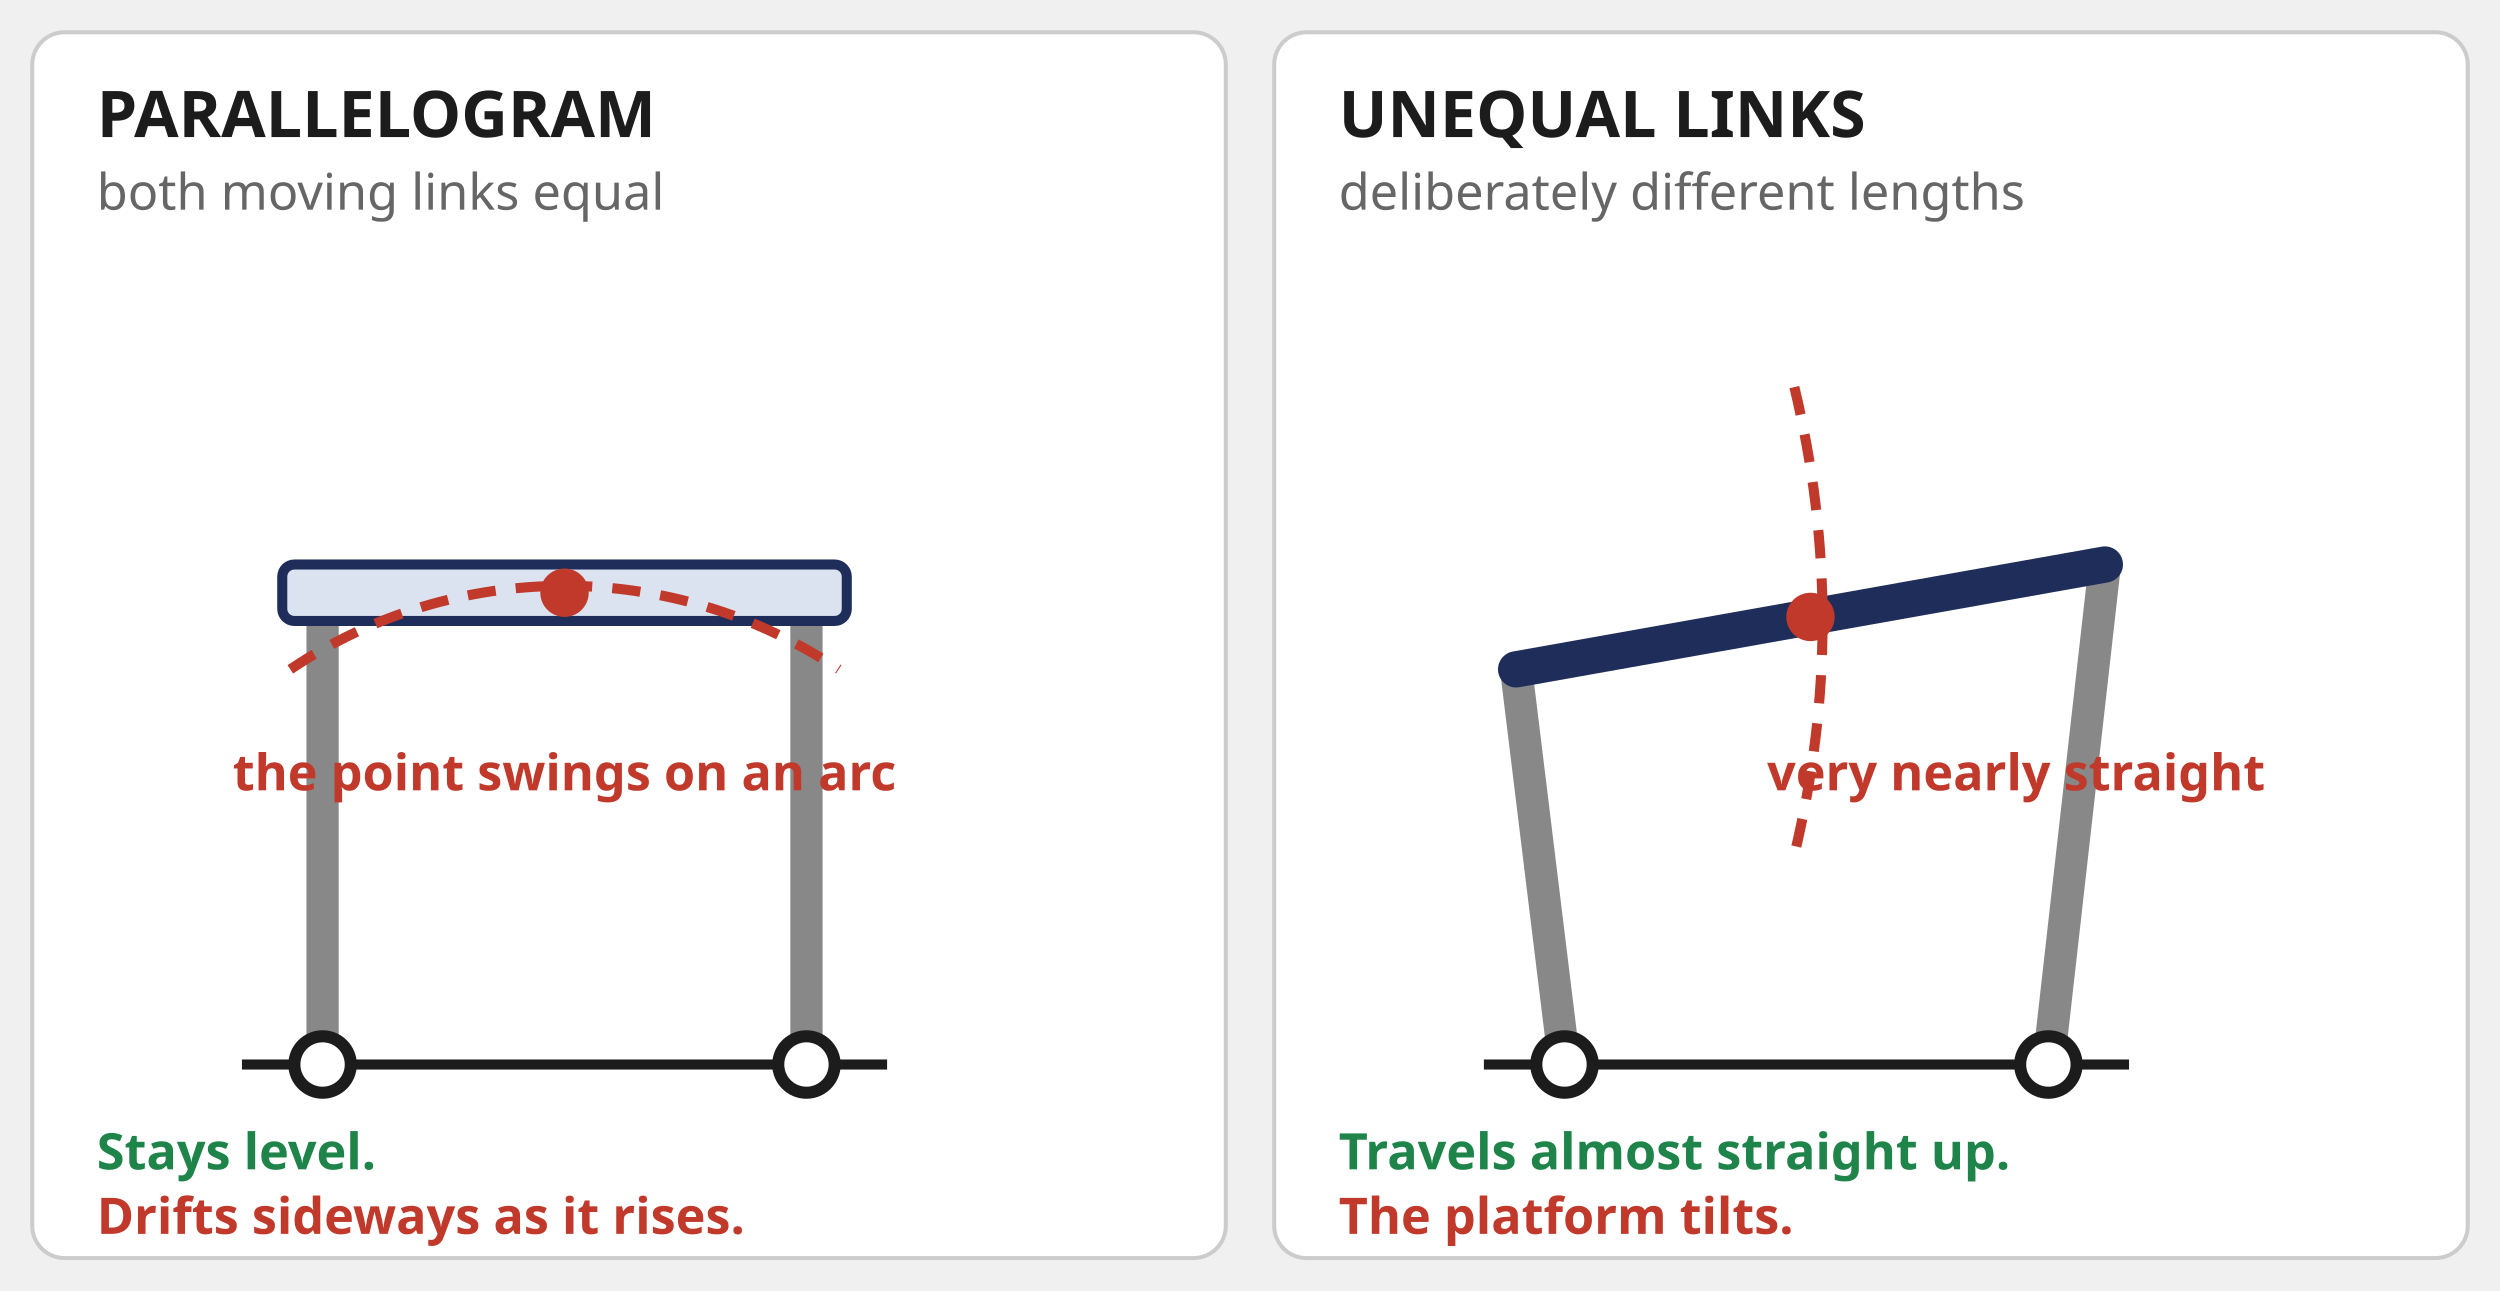
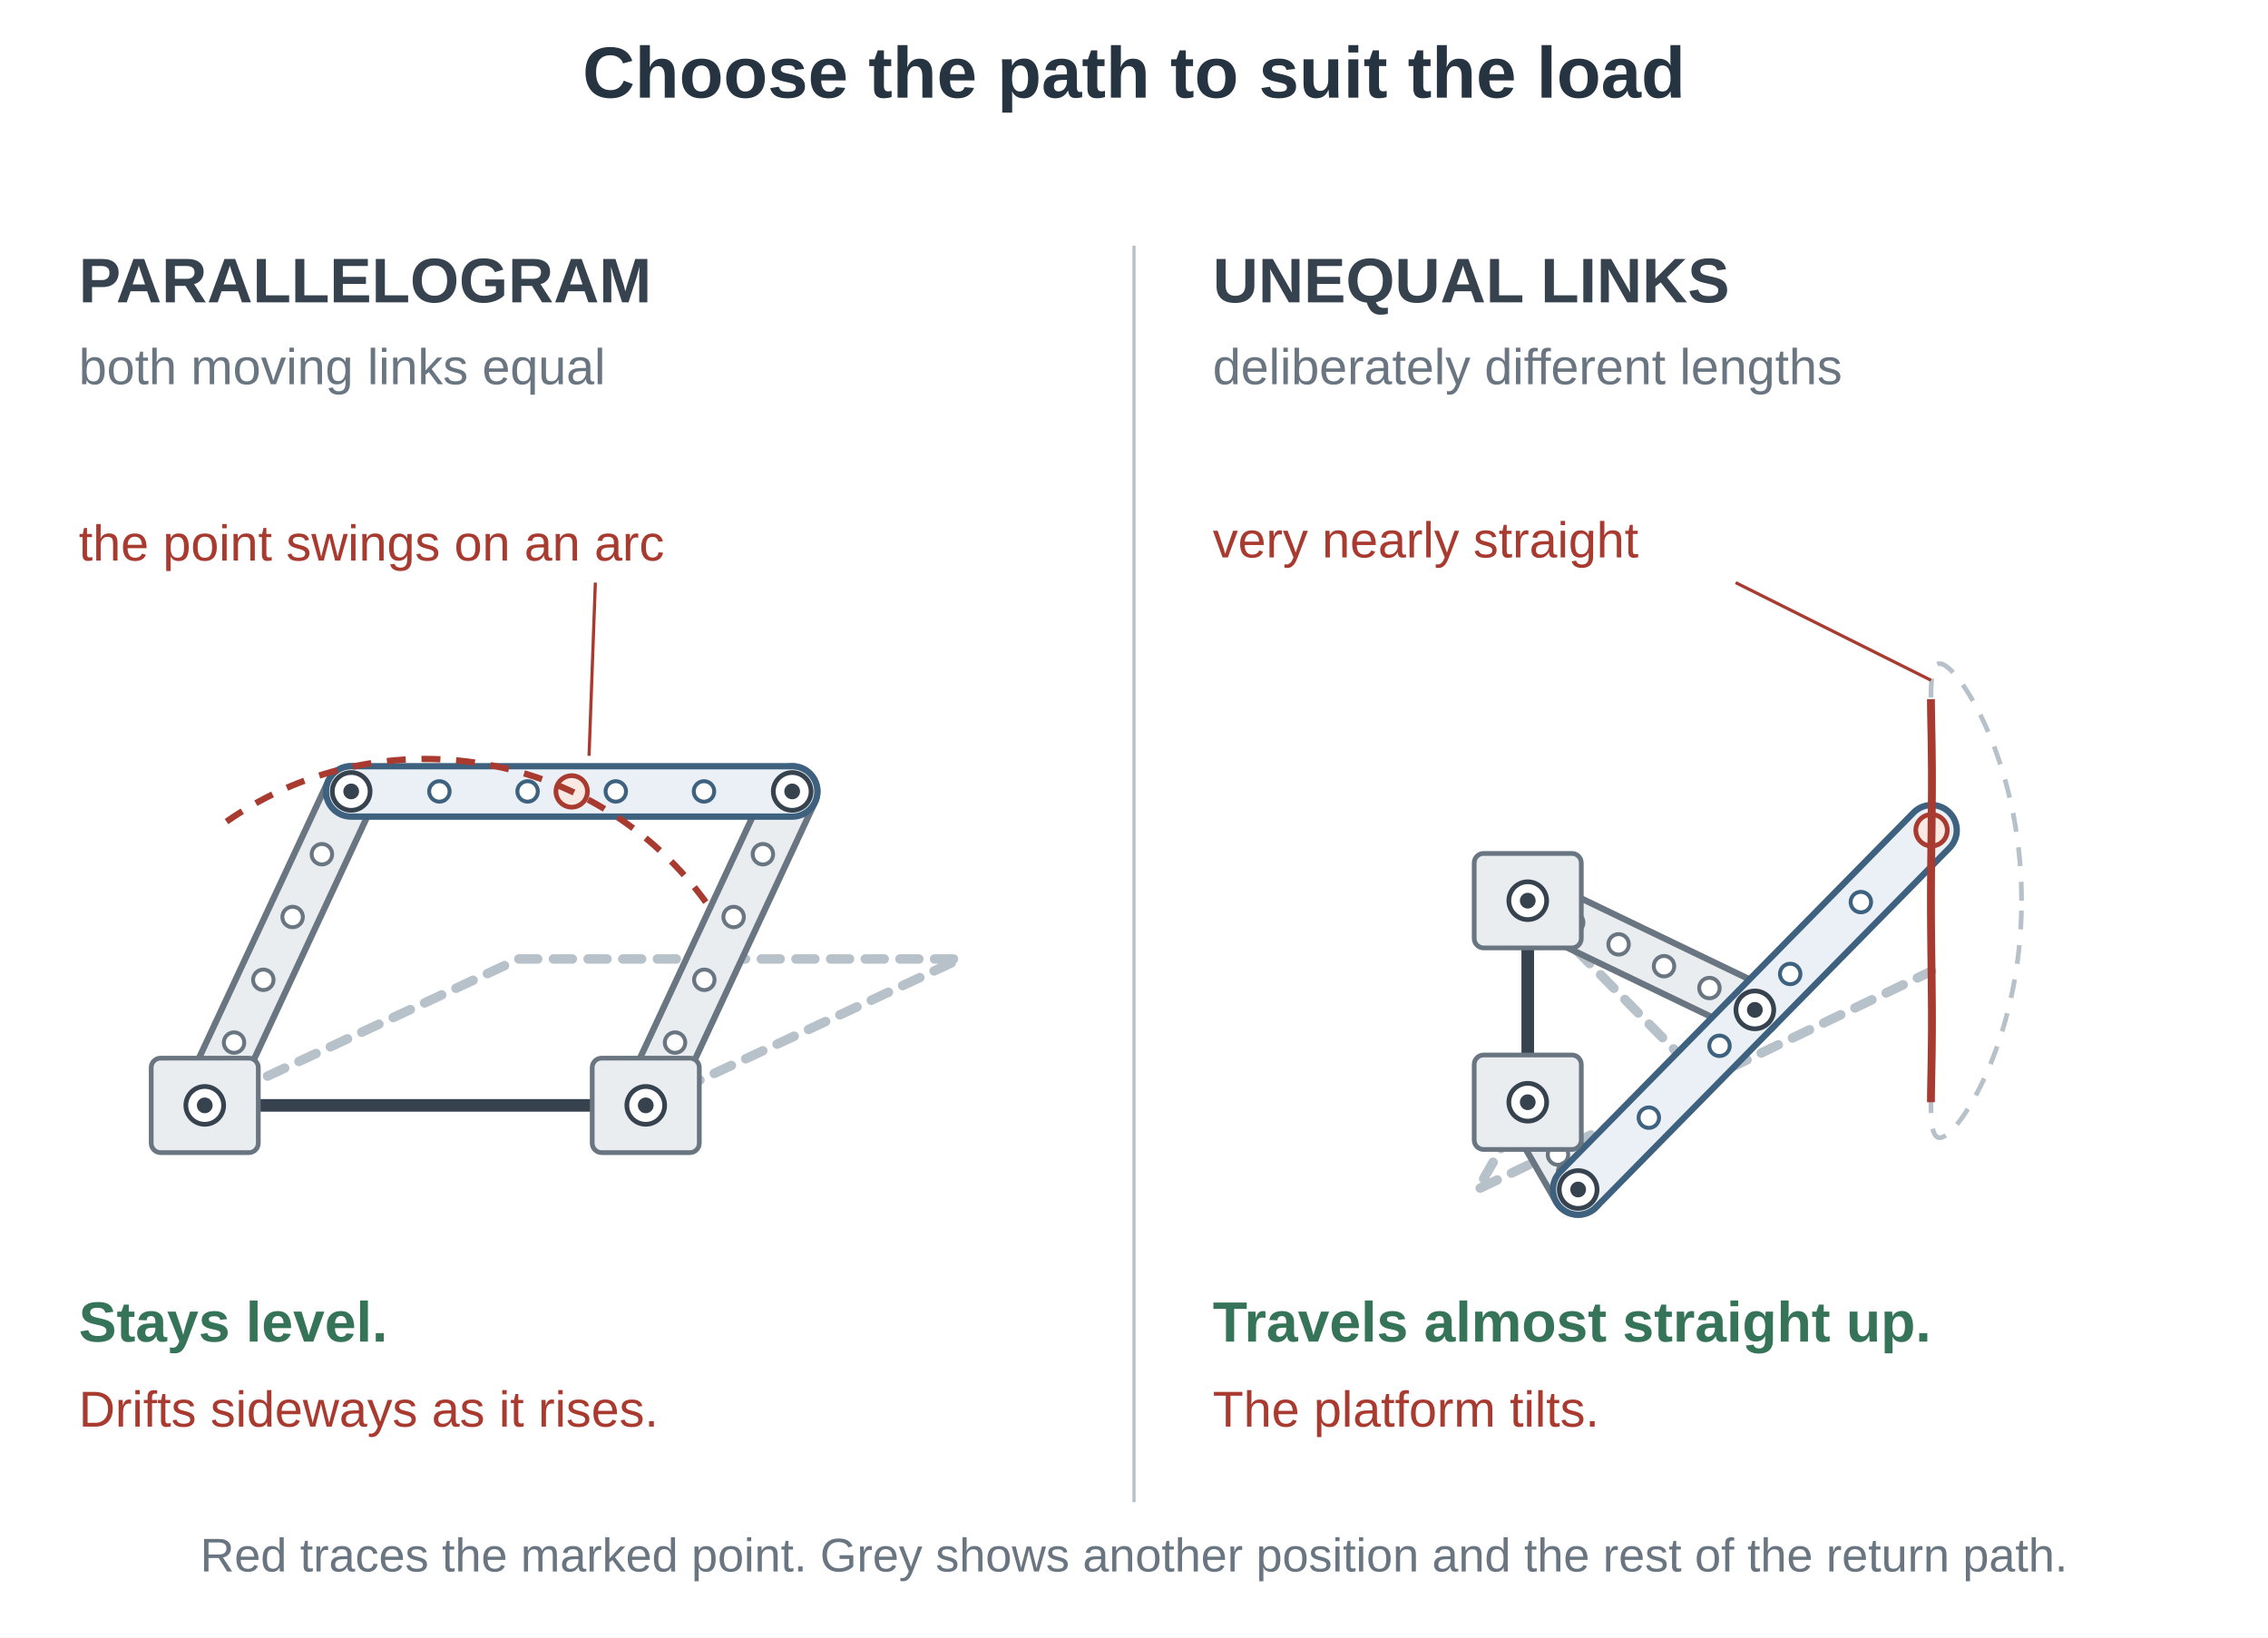
- <svg xmlns="http://www.w3.org/2000/svg" viewBox="0 0 620 320" role="img" aria-label="Two four-bar linkages compared. In a parallelogram, where both moving links are equal, the platform stays level but swings through an arc. With unequal links, a point on the coupler traces a path that is very nearly a straight vertical line, but the platform tilts as it moves.">
-   <rect x="8" y="8" width="296" height="304" rx="8" fill="#fff" stroke="#CCC" />
-   <text x="24" y="34" font-family="'Barlow Condensed',sans-serif" font-size="16" font-weight="700" fill="#1C1C1C">PARALLELOGRAM</text>
-   <text x="24" y="52" font-family="'Barlow',sans-serif" font-size="12.5" fill="#666">both moving links equal</text>
-   <line x1="60" y1="264" x2="220" y2="264" stroke="#1C1C1C" stroke-width="2.5" />
-   <line x1="80" y1="264" x2="80" y2="152" stroke="#888" stroke-width="8" stroke-linecap="round" />
-   <line x1="200" y1="264" x2="200" y2="152" stroke="#888" stroke-width="8" stroke-linecap="round" />
-   <rect x="70" y="140" width="140" height="14" rx="3" fill="#dbe3f0" stroke="#1F2D5A" stroke-width="2.5" />
-   <circle cx="80" cy="264" r="7" fill="#fff" stroke="#1C1C1C" stroke-width="3" />
-   <circle cx="200" cy="264" r="7" fill="#fff" stroke="#1C1C1C" stroke-width="3" />
-   <circle cx="140" cy="147" r="6" fill="#C0392B" />
-   <path d="M72,166 A122,122 0 0 1 208,166" fill="none" stroke="#C0392B" stroke-width="2.5" stroke-dasharray="7 5" />
-   <text x="140" y="196" text-anchor="middle" font-family="'Barlow',sans-serif" font-size="12.5" font-weight="600" fill="#C0392B">the point swings on an arc</text>
-   <text x="24" y="290" font-family="'Barlow',sans-serif" font-size="12.5" font-weight="600" fill="#1E8449">Stays level.</text>
-   <text x="24" y="306" font-family="'Barlow',sans-serif" font-size="12.5" font-weight="600" fill="#C0392B">Drifts sideways as it rises.</text>
-   <rect x="316" y="8" width="296" height="304" rx="8" fill="#fff" stroke="#CCC" />
-   <text x="332" y="34" font-family="'Barlow Condensed',sans-serif" font-size="16" font-weight="700" fill="#1C1C1C">UNEQUAL LINKS</text>
-   <text x="332" y="52" font-family="'Barlow',sans-serif" font-size="12.5" fill="#666">deliberately different lengths</text>
-   <line x1="368" y1="264" x2="528" y2="264" stroke="#1C1C1C" stroke-width="2.5" />
-   <line x1="388" y1="264" x2="376" y2="166" stroke="#888" stroke-width="8" stroke-linecap="round" />
-   <line x1="508" y1="264" x2="522" y2="140" stroke="#888" stroke-width="8" stroke-linecap="round" />
-   <line x1="376" y1="166" x2="522" y2="140" stroke="#1F2D5A" stroke-width="9" stroke-linecap="round" />
-   <circle cx="388" cy="264" r="7" fill="#fff" stroke="#1C1C1C" stroke-width="3" />
-   <circle cx="508" cy="264" r="7" fill="#fff" stroke="#1C1C1C" stroke-width="3" />
-   <circle cx="449" cy="153" r="6" fill="#C0392B" />
-   <path d="M445,96 Q459,154 445,212" fill="none" stroke="#C0392B" stroke-width="2.5" stroke-dasharray="7 5" />
-   <text x="500" y="196" text-anchor="middle" font-family="'Barlow',sans-serif" font-size="12.5" font-weight="600" fill="#C0392B">very nearly straight</text>
-   <text x="332" y="290" font-family="'Barlow',sans-serif" font-size="12.5" font-weight="600" fill="#1E8449">Travels almost straight up.</text>
-   <text x="332" y="306" font-family="'Barlow',sans-serif" font-size="12.5" font-weight="600" fill="#C0392B">The platform tilts.</text>
+ <svg xmlns="http://www.w3.org/2000/svg" viewBox="0 0 720 520" role="img" aria-labelledby="lift-paths-title lift-paths-description">
+   <rect width="720" height="520" fill="#fff" />
+   <g font-family="Barlow, Arial, sans-serif" fill="#263340" font-size="16">
+     <text x="360" y="31" font-size="23" fill="#263340" text-anchor="middle" font-weight="600">Choose the path to suit the load</text>
+     <path d="M360 78V477" fill="none" stroke="#b7c1c9" stroke-width="1" />
+     <text x="25" y="96" font-size="20" fill="#36434f" font-weight="600">PARALLELOGRAM</text>
+     <text x="25" y="122" font-size="16" fill="#697580">both moving links equal</text>
+     <path d="M65 351H205" fill="none" stroke="#36434f" stroke-width="4" />
+     <path d="M65,351L164.694,304.512L304.694,304.512L205,351" fill="none" stroke="#b7c1c9" stroke-width="3" stroke-dasharray="6 5" stroke-linecap="round" />
+     <path d="M65 351 111.488 251.306" fill="none" stroke="#697580" stroke-width="18" stroke-linecap="round" />
+     <path d="M65 351 111.488 251.306" fill="none" stroke="#e9edf0" stroke-width="14" stroke-linecap="round" />
+     <circle cx="74.298" cy="331.061" r="3.25" fill="#fff" stroke="#697580" stroke-width="1.25" />
+     <circle cx="83.595" cy="311.122" r="3.25" fill="#fff" stroke="#697580" stroke-width="1.25" />
+     <circle cx="92.893" cy="291.184" r="3.25" fill="#fff" stroke="#697580" stroke-width="1.25" />
+     <circle cx="102.19" cy="271.245" r="3.25" fill="#fff" stroke="#697580" stroke-width="1.25" />
+     <path d="M205 351 251.488 251.306" fill="none" stroke="#697580" stroke-width="18" stroke-linecap="round" />
+     <path d="M205 351 251.488 251.306" fill="none" stroke="#e9edf0" stroke-width="14" stroke-linecap="round" />
+     <circle cx="214.298" cy="331.061" r="3.25" fill="#fff" stroke="#697580" stroke-width="1.25" />
+     <circle cx="223.595" cy="311.122" r="3.25" fill="#fff" stroke="#697580" stroke-width="1.25" />
+     <circle cx="232.893" cy="291.184" r="3.25" fill="#fff" stroke="#697580" stroke-width="1.25" />
+     <circle cx="242.19" cy="271.245" r="3.25" fill="#fff" stroke="#697580" stroke-width="1.25" />
+     <path d="M111.488 251.306 251.488 251.306" fill="none" stroke="#3d617e" stroke-width="18" stroke-linecap="round" />
+     <path d="M111.488 251.306 251.488 251.306" fill="none" stroke="#eaf0f5" stroke-width="14" stroke-linecap="round" />
+     <circle cx="139.488" cy="251.306" r="3.25" fill="#fff" stroke="#3d617e" stroke-width="1.25" />
+     <circle cx="167.488" cy="251.306" r="3.25" fill="#fff" stroke="#3d617e" stroke-width="1.25" />
+     <circle cx="195.488" cy="251.306" r="3.25" fill="#fff" stroke="#3d617e" stroke-width="1.25" />
+     <circle cx="223.488" cy="251.306" r="3.25" fill="#fff" stroke="#3d617e" stroke-width="1.25" />
+     <circle cx="111.488" cy="251.306" r="6" fill="#fff" stroke="#36434f" stroke-width="1.5" />
+     <circle cx="111.488" cy="251.306" r="2" fill="#36434f" stroke="#36434f" stroke-width="1" />
+     <circle cx="251.488" cy="251.306" r="6" fill="#fff" stroke="#36434f" stroke-width="1.5" />
+     <circle cx="251.488" cy="251.306" r="2" fill="#36434f" stroke="#36434f" stroke-width="1" />
+     <circle cx="181.488" cy="251.306" r="5" fill="#fae8e3" stroke="#a83a30" stroke-width="1.5" />
+     <rect x="48" y="336" width="34" height="30" rx="3" fill="#e9edf0" stroke="#697580" stroke-width="1.5" />
+     <circle cx="65" cy="351" r="6" fill="#fff" stroke="#36434f" stroke-width="1.5" />
+     <circle cx="65" cy="351" r="2" fill="#36434f" stroke="#36434f" stroke-width="1" />
+     <rect x="188" y="336" width="34" height="30" rx="3" fill="#e9edf0" stroke="#697580" stroke-width="1.5" />
+     <circle cx="205" cy="351" r="6" fill="#fff" stroke="#36434f" stroke-width="1.5" />
+     <circle cx="205" cy="351" r="2" fill="#36434f" stroke="#36434f" stroke-width="1" />
+     <path d="M71.907 260.893L74.287 259.273L76.709 257.715L79.171 256.221L81.671 254.792L84.208 253.429L86.779 252.133L89.384 250.904L92.02 249.744L94.685 248.654L97.378 247.634L100.096 246.684L102.839 245.806L105.604 245.001L108.389 244.267L111.192 243.607L114.011 243.021L116.845 242.509L119.691 242.071L122.548 241.707L125.413 241.419L128.285 241.205L131.161 241.067L134.04 241.004L136.92 241.017L139.798 241.105L142.673 241.268L145.543 241.506L148.406 241.82L151.259 242.208L154.101 242.671L156.93 243.208L159.745 243.819L162.542 244.504L165.32 245.261L168.078 246.091L170.812 246.993L173.523 247.966L176.207 249.01L178.862 250.123L181.488 251.306L184.082 252.557L186.642 253.876L189.167 255.261L191.654 256.712L194.103 258.227L196.511 259.806L198.877 261.447L201.2 263.15L203.477 264.913L205.707 266.735L207.888 268.615L210.02 270.551L212.1 272.542L214.127 274.588L216.101 276.685L218.018 278.834L219.879 281.031L221.681 283.277L223.424 285.569L225.107 287.907" fill="none" stroke="#a83a30" stroke-width="2" stroke-dasharray="6 5" />
+     <text x="25" y="178" font-size="16" fill="#a83a30">the point swings on an arc</text>
+     <path d="M189 185L187 240" fill="none" stroke="#a83a30" stroke-width="1" />
+     <text x="25" y="426" font-size="18" fill="#357458" font-weight="600">Stays level.</text>
+     <text x="25" y="453" font-size="16" fill="#a83a30">Drifts sideways as it rises.</text>
+     <text x="385" y="96" font-size="20" fill="#36434f" font-weight="600">UNEQUAL LINKS</text>
+     <text x="385" y="122" font-size="16" fill="#697580">deliberately different lengths</text>
+     <path d="M485 286V350" fill="none" stroke="#36434f" stroke-width="4" />
+     <path d="M485,350L469,377.713L613.19,308.364M485,286L541.095,343.038" fill="none" stroke="#b7c1c9" stroke-width="3" stroke-dasharray="6 5" stroke-linecap="round" />
+     <path d="M485 350 501 377.713" fill="none" stroke="#697580" stroke-width="18" stroke-linecap="round" />
+     <path d="M485 350 501 377.713" fill="none" stroke="#e9edf0" stroke-width="14" stroke-linecap="round" />
+     <circle cx="488.2" cy="355.543" r="3.25" fill="#fff" stroke="#697580" stroke-width="1.25" />
+     <circle cx="491.4" cy="361.085" r="3.25" fill="#fff" stroke="#697580" stroke-width="1.25" />
+     <circle cx="494.6" cy="366.628" r="3.25" fill="#fff" stroke="#697580" stroke-width="1.25" />
+     <circle cx="497.8" cy="372.17" r="3.25" fill="#fff" stroke="#697580" stroke-width="1.25" />
+     <path d="M485 286 557.095 320.675" fill="none" stroke="#697580" stroke-width="18" stroke-linecap="round" />
+     <path d="M485 286 557.095 320.675" fill="none" stroke="#e9edf0" stroke-width="14" stroke-linecap="round" />
+     <circle cx="499.419" cy="292.935" r="3.25" fill="#fff" stroke="#697580" stroke-width="1.25" />
+     <circle cx="513.838" cy="299.87" r="3.25" fill="#fff" stroke="#697580" stroke-width="1.25" />
+     <circle cx="528.257" cy="306.805" r="3.25" fill="#fff" stroke="#697580" stroke-width="1.25" />
+     <circle cx="542.676" cy="313.74" r="3.25" fill="#fff" stroke="#697580" stroke-width="1.25" />
+     <path d="M501 377.713 613.19 263.636" fill="none" stroke="#3d617e" stroke-width="18" stroke-linecap="round" />
+     <path d="M501 377.713 613.19 263.636" fill="none" stroke="#eaf0f5" stroke-width="14" stroke-linecap="round" />
+     <circle cx="523.438" cy="354.898" r="3.25" fill="#fff" stroke="#3d617e" stroke-width="1.25" />
+     <circle cx="545.876" cy="332.082" r="3.25" fill="#fff" stroke="#3d617e" stroke-width="1.25" />
+     <circle cx="568.314" cy="309.267" r="3.25" fill="#fff" stroke="#3d617e" stroke-width="1.25" />
+     <circle cx="590.752" cy="286.451" r="3.25" fill="#fff" stroke="#3d617e" stroke-width="1.25" />
+     <circle cx="501" cy="377.713" r="6" fill="#fff" stroke="#36434f" stroke-width="1.5" />
+     <circle cx="501" cy="377.713" r="2" fill="#36434f" stroke="#36434f" stroke-width="1" />
+     <circle cx="557.095" cy="320.675" r="6" fill="#fff" stroke="#36434f" stroke-width="1.5" />
+     <circle cx="557.095" cy="320.675" r="2" fill="#36434f" stroke="#36434f" stroke-width="1" />
+     <circle cx="613.19" cy="263.636" r="5" fill="#fae8e3" stroke="#a83a30" stroke-width="1.5" />
+     <rect x="468" y="335" width="34" height="30" rx="3" fill="#e9edf0" stroke="#697580" stroke-width="1.5" />
+     <circle cx="485" cy="350" r="6" fill="#fff" stroke="#36434f" stroke-width="1.5" />
+     <circle cx="485" cy="350" r="2" fill="#36434f" stroke="#36434f" stroke-width="1" />
+     <rect x="468" y="271" width="34" height="30" rx="3" fill="#e9edf0" stroke="#697580" stroke-width="1.5" />
+     <circle cx="485" cy="286" r="6" fill="#fff" stroke="#36434f" stroke-width="1.5" />
+     <circle cx="485" cy="286" r="2" fill="#36434f" stroke="#36434f" stroke-width="1" />
+     <path d="M641.767 286L641.709 281.899L641.536 277.819L641.25 273.778L640.856 269.797L640.36 265.893L639.769 262.083L639.093 258.381L638.34 254.801L637.52 251.352L636.644 248.045L635.721 244.886L634.763 241.88L633.778 239.031L632.776 236.34L631.766 233.808L630.755 231.434L629.75 229.215L628.757 227.15L627.783 225.234L626.832 223.462L625.907 221.832L625.013 220.337L624.151 218.973L623.323 217.733L622.532 216.614L621.778 215.609L621.062 214.714L620.384 213.923L619.744 213.232L619.142 212.636L618.576 212.129L618.047 211.708L617.553 211.368L617.093 211.106L616.666 210.917L616.272 210.798L615.907 210.746L615.572 210.756L615.265 210.826L614.985 210.953L614.729 211.135L614.497 211.367L614.288 211.649L614.099 211.977L613.93 212.349L613.78 212.764L613.647 213.218L613.53 213.711L613.428 214.24L613.34 214.803L613.264 215.399L613.2 216.026L613.147 216.683L613.103 217.369L613.069 218.081L613.042 218.818L613.023 219.58L613.01 220.365L613.002 221.172L613 222L613.002 222.847L613.008 223.714L613.017 224.598L613.029 225.498L613.043 226.415L613.059 227.347L613.076 228.293L613.094 229.252L613.113 230.224L613.132 231.208L613.151 232.203L613.169 233.209L613.187 234.224L613.205 235.249L613.221 236.283L613.237 237.324L613.251 238.373L613.264 239.429L613.275 240.492L613.285 241.561L613.294 242.635L613.301 243.714L613.306 244.798L613.31 245.887L613.312 246.979L613.312 248.075L613.311 249.174L613.308 250.276L613.304 251.381L613.299 252.488L613.292 253.597L613.284 254.708L613.275 255.82L613.265 256.934L613.254 258.049L613.243 259.165L613.23 260.282L613.217 261.4L613.204 262.518L613.19 263.636L613.176 264.755L613.162 265.874L613.147 266.993L613.133 268.112L613.119 269.231L613.106 270.35L613.093 271.469L613.08 272.588L613.069 273.707L613.057 274.825L613.047 275.943L613.038 277.061L613.029 278.179L613.021 279.297L613.015 280.414L613.01 281.532L613.005 282.649L613.002 283.766L613.001 284.883L613 286L613.001 287.117L613.002 288.234L613.005 289.351L613.01 290.468L613.015 291.586L613.021 292.703L613.029 293.821L613.038 294.939L613.047 296.057L613.057 297.175L613.069 298.293L613.08 299.412L613.093 300.531L613.106 301.65L613.119 302.769L613.133 303.888L613.147 305.007L613.162 306.126L613.176 307.245L613.19 308.364L613.204 309.482L613.217 310.6L613.23 311.718L613.243 312.835L613.254 313.951L613.265 315.066L613.275 316.18L613.284 317.292L613.292 318.403L613.299 319.512L613.304 320.619L613.308 321.724L613.311 322.826L613.312 323.925L613.312 325.021L613.31 326.113L613.306 327.202L613.301 328.286L613.294 329.365L613.285 330.439L613.275 331.508L613.264 332.571L613.251 333.627L613.237 334.676L613.221 335.717L613.205 336.751L613.187 337.776L613.169 338.791L613.151 339.797L613.132 340.792L613.113 341.776L613.094 342.748L613.076 343.707L613.059 344.653L613.043 345.585L613.029 346.502L613.017 347.402L613.008 348.286L613.002 349.153L613 350L613.002 350.828L613.01 351.635L613.023 352.42L613.042 353.182L613.069 353.919L613.103 354.631L613.147 355.317L613.2 355.974L613.264 356.601L613.34 357.197L613.428 357.76L613.53 358.289L613.647 358.782L613.78 359.236L613.93 359.651L614.099 360.023L614.288 360.351L614.497 360.633L614.729 360.865L614.985 361.047L615.265 361.174L615.572 361.244L615.907 361.254L616.272 361.202L616.666 361.083L617.093 360.894L617.553 360.632L618.047 360.292L618.576 359.871L619.142 359.364L619.744 358.768L620.384 358.077L621.062 357.286L621.778 356.391L622.532 355.386L623.323 354.267L624.151 353.027L625.013 351.663L625.907 350.168L626.832 348.538L627.783 346.766L628.757 344.85L629.75 342.785L630.755 340.566L631.766 338.192L632.776 335.66L633.778 332.969L634.763 330.12L635.721 327.114L636.644 323.955L637.52 320.648L638.34 317.199L639.093 313.619L639.769 309.917L640.36 306.107L640.856 302.203L641.25 298.222L641.536 294.181L641.709 290.101L641.767 286Z" fill="none" stroke="#b7c1c9" stroke-width="1.5" stroke-dasharray="6 5" />
+     <path d="M613 222L613.002 222.847L613.008 223.714L613.017 224.598L613.029 225.498L613.043 226.415L613.059 227.347L613.076 228.293L613.094 229.252L613.113 230.224L613.132 231.208L613.151 232.203L613.169 233.209L613.187 234.224L613.205 235.249L613.221 236.283L613.237 237.324L613.251 238.373L613.264 239.429L613.275 240.492L613.285 241.561L613.294 242.635L613.301 243.714L613.306 244.798L613.31 245.887L613.312 246.979L613.312 248.075L613.311 249.174L613.308 250.276L613.304 251.381L613.299 252.488L613.292 253.597L613.284 254.708L613.275 255.82L613.265 256.934L613.254 258.049L613.243 259.165L613.23 260.282L613.217 261.4L613.204 262.518L613.19 263.636L613.176 264.755L613.162 265.874L613.147 266.993L613.133 268.112L613.119 269.231L613.106 270.35L613.093 271.469L613.08 272.588L613.069 273.707L613.057 274.825L613.047 275.943L613.038 277.061L613.029 278.179L613.021 279.297L613.015 280.414L613.01 281.532L613.005 282.649L613.002 283.766L613.001 284.883L613 286L613.001 287.117L613.002 288.234L613.005 289.351L613.01 290.468L613.015 291.586L613.021 292.703L613.029 293.821L613.038 294.939L613.047 296.057L613.057 297.175L613.069 298.293L613.08 299.412L613.093 300.531L613.106 301.65L613.119 302.769L613.133 303.888L613.147 305.007L613.162 306.126L613.176 307.245L613.19 308.364L613.204 309.482L613.217 310.6L613.23 311.718L613.243 312.835L613.254 313.951L613.265 315.066L613.275 316.18L613.284 317.292L613.292 318.403L613.299 319.512L613.304 320.619L613.308 321.724L613.311 322.826L613.312 323.925L613.312 325.021L613.31 326.113L613.306 327.202L613.301 328.286L613.294 329.365L613.285 330.439L613.275 331.508L613.264 332.571L613.251 333.627L613.237 334.676L613.221 335.717L613.205 336.751L613.187 337.776L613.169 338.791L613.151 339.797L613.132 340.792L613.113 341.776L613.094 342.748L613.076 343.707L613.059 344.653L613.043 345.585L613.029 346.502L613.017 347.402L613.008 348.286L613.002 349.153L613 350" fill="none" stroke="#a83a30" stroke-width="2.5" />
+     <text x="385" y="177" font-size="16" fill="#a83a30">very nearly straight</text>
+     <path d="M551 185L613 216" fill="none" stroke="#a83a30" stroke-width="1" />
+     <text x="385" y="426" font-size="18" fill="#357458" font-weight="600">Travels almost straight up.</text>
+     <text x="385" y="453" font-size="16" fill="#a83a30">The platform tilts.</text>
+     <text x="360" y="499" font-size="15" fill="#697580" text-anchor="middle">Red traces the marked point. Grey shows another position and the rest of the return path.</text>
+   </g>
</svg>
